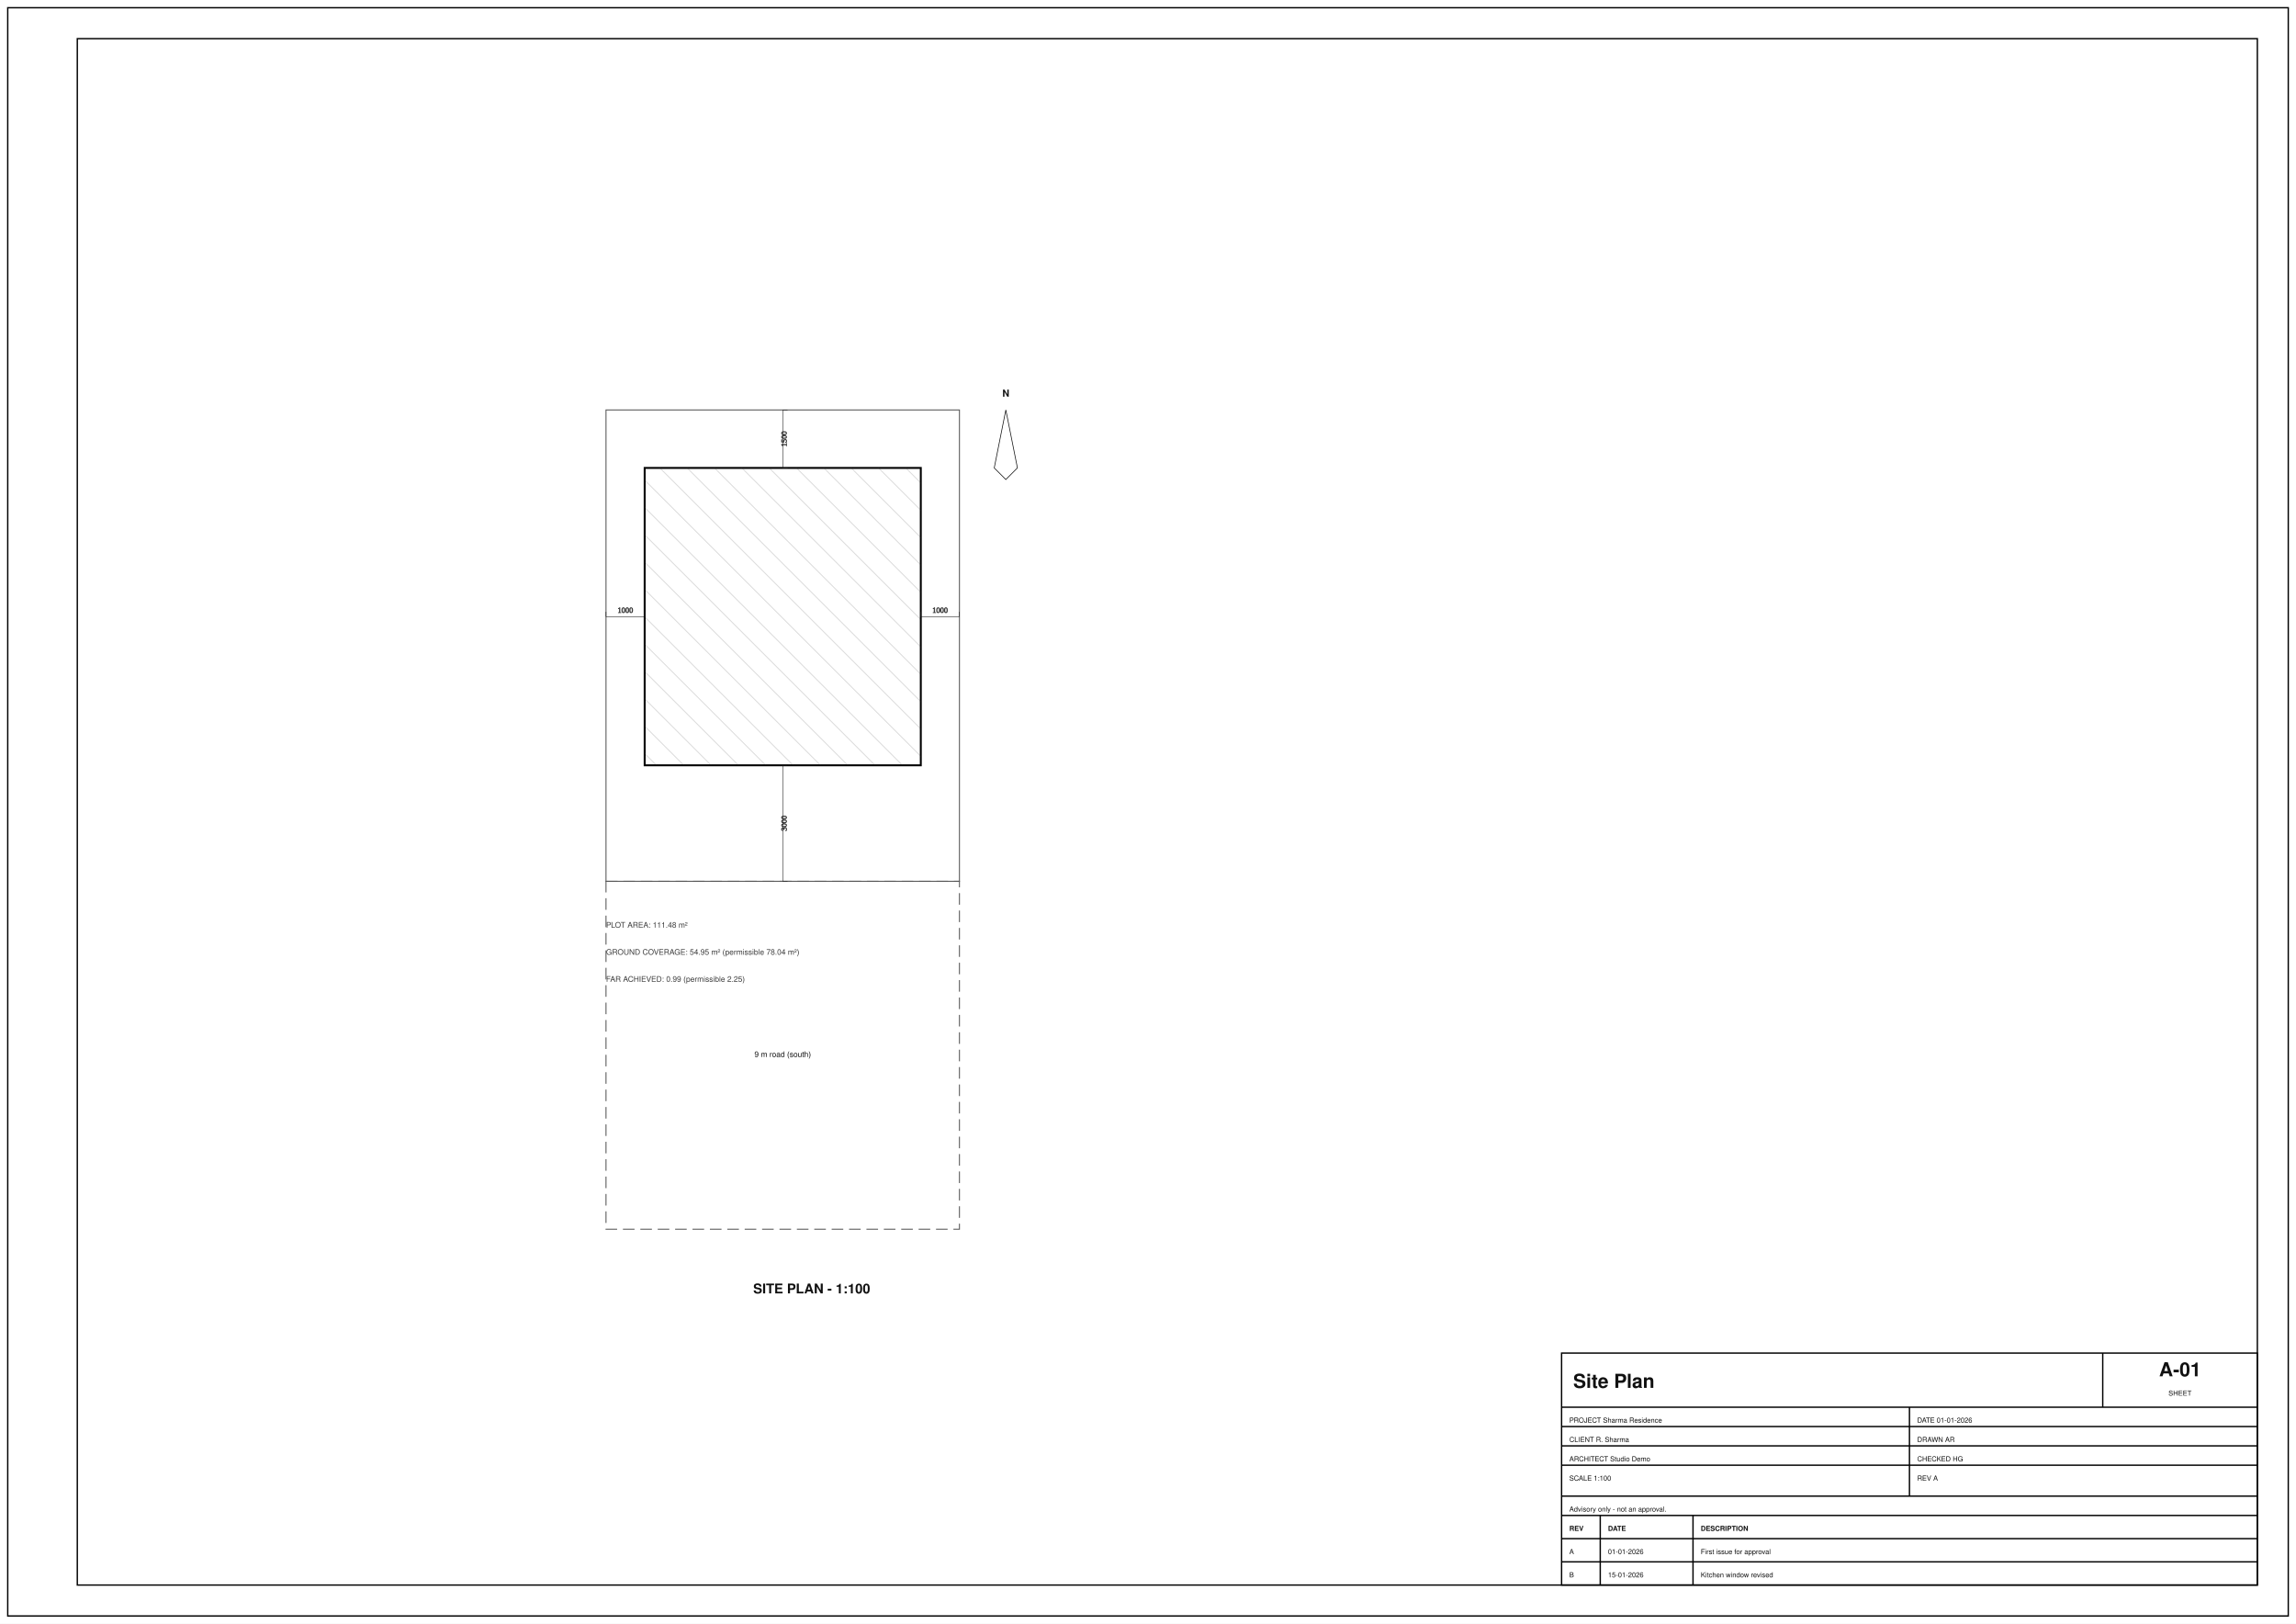
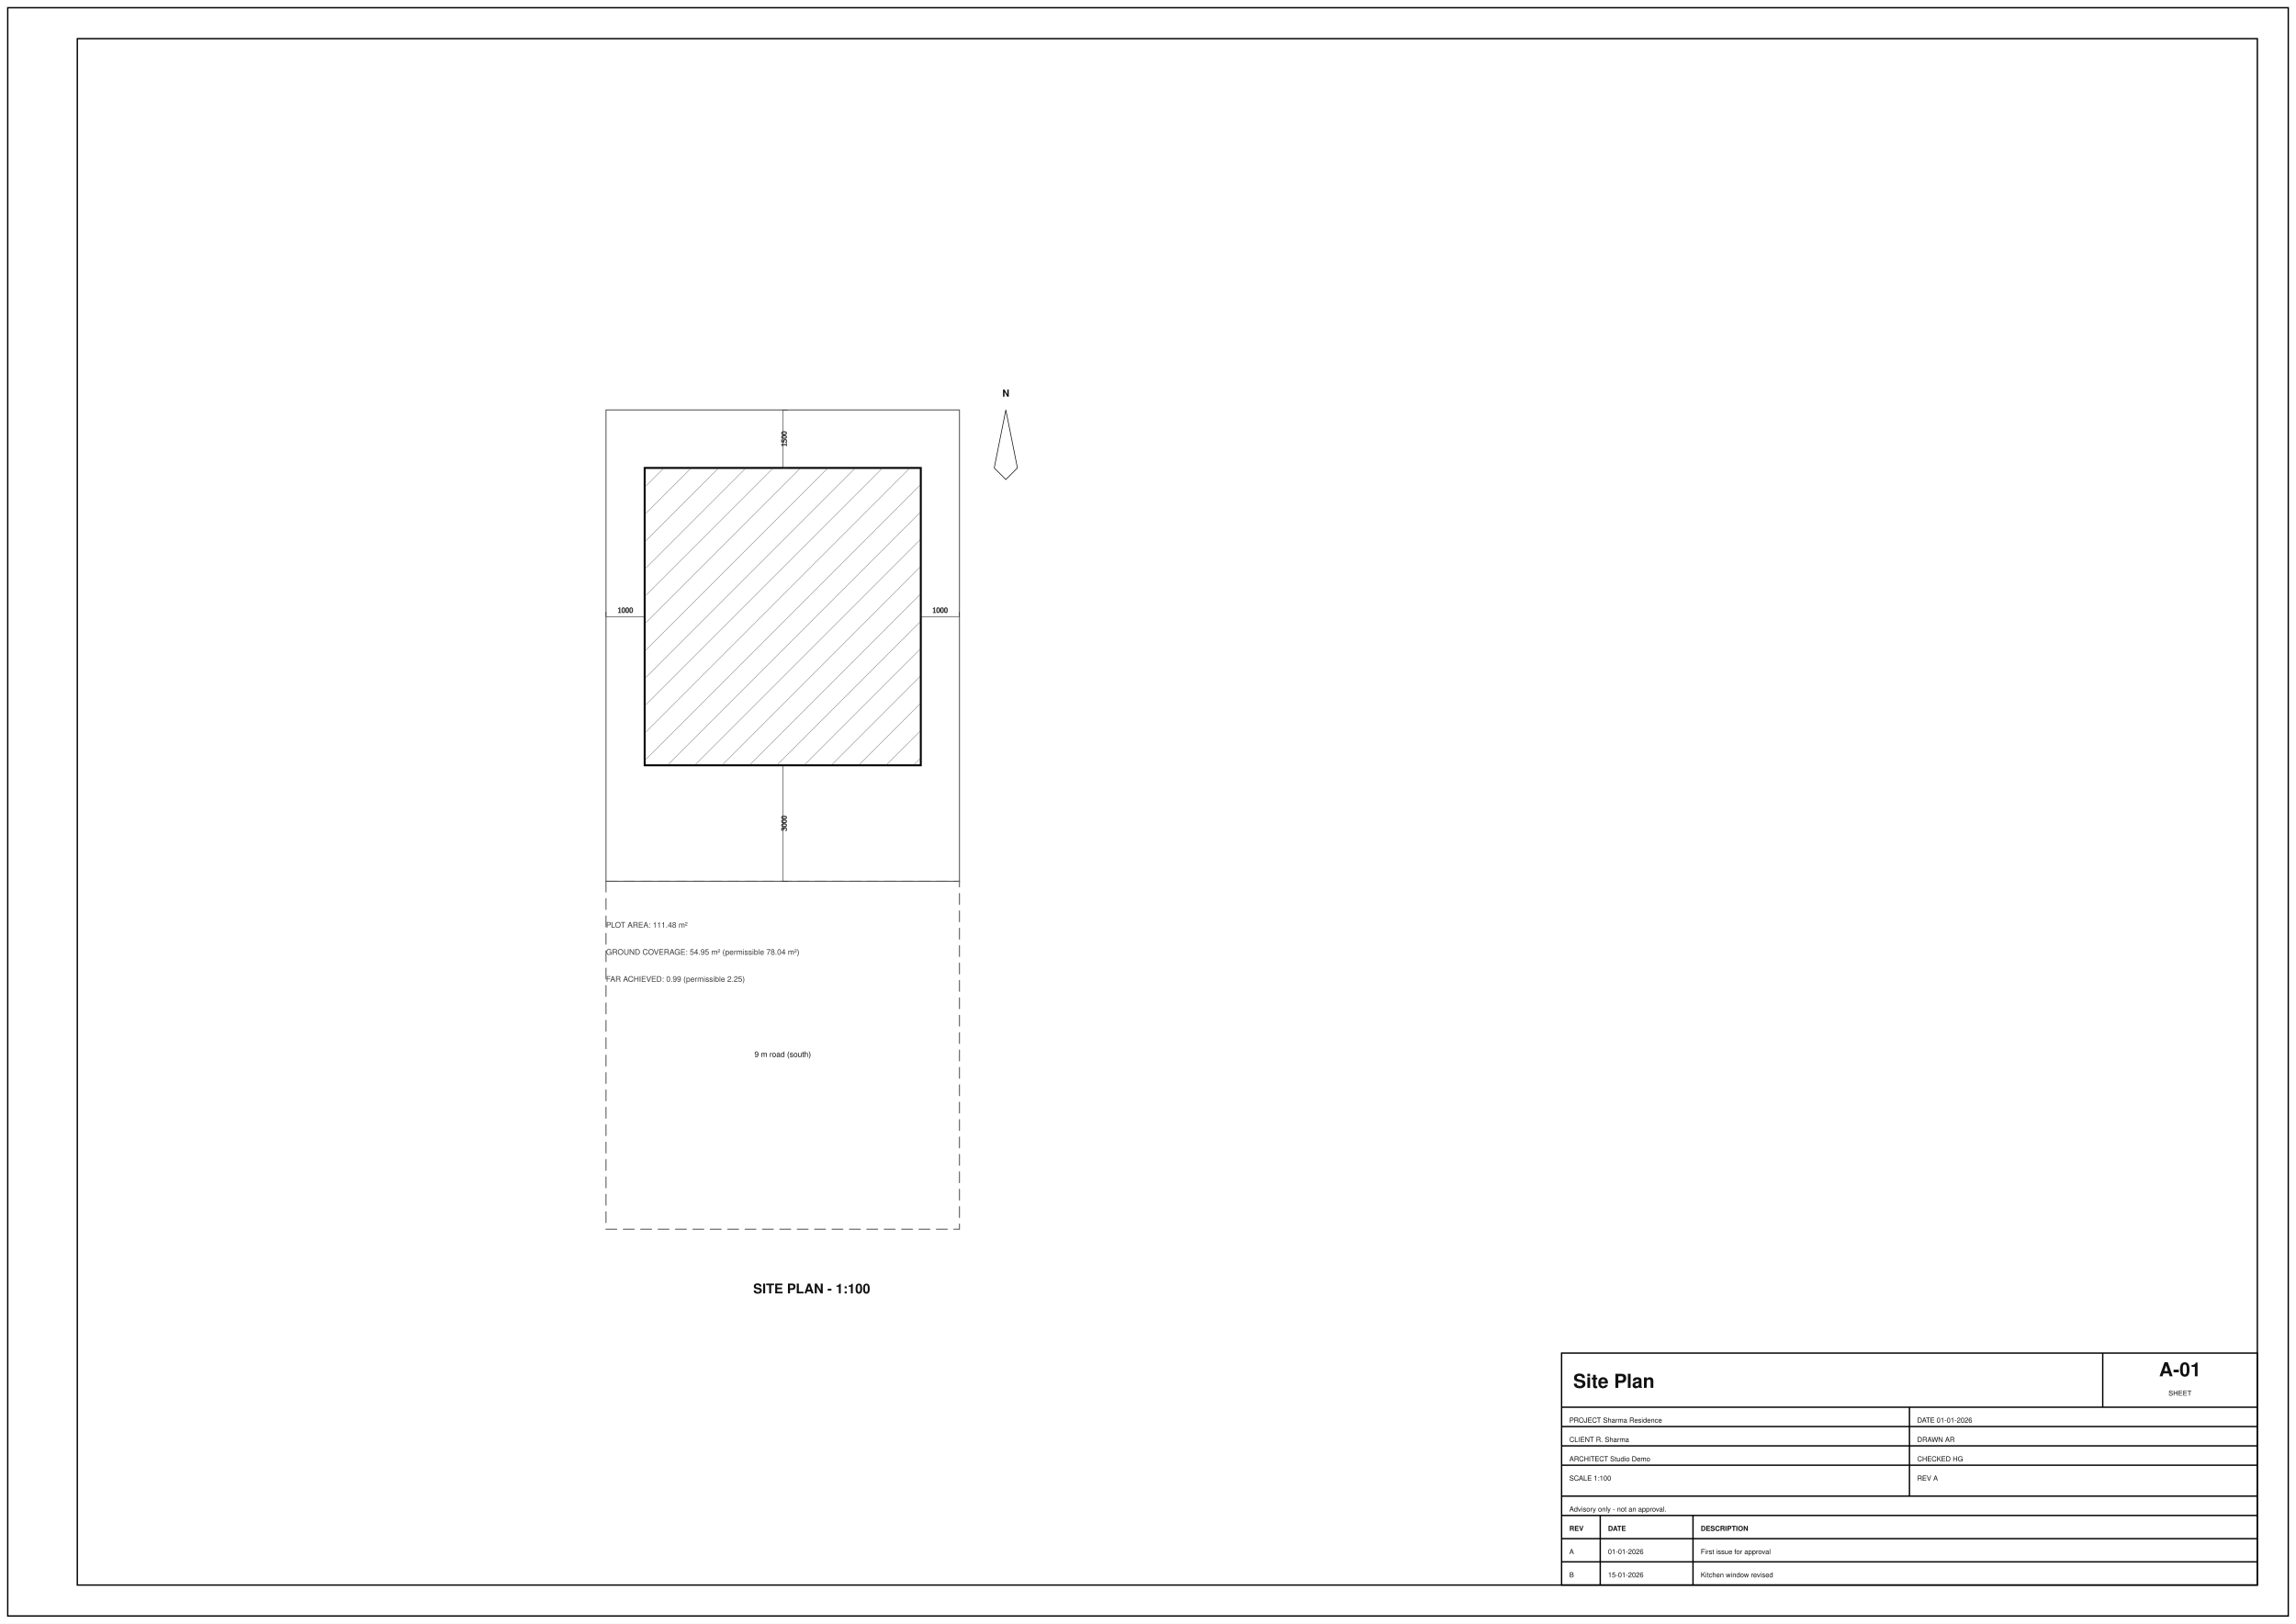
<svg xmlns="http://www.w3.org/2000/svg" width="594mm" height="420mm" viewBox="0 0 594 420" version="1.1">
  <rect x="0" y="0" width="594" height="420" fill="#ffffff" stroke="none" />
  <defs>
-     <pattern id="h-diagonal-500-45-100" width="5.000" height="5.000" patternUnits="userSpaceOnUse" patternTransform="rotate(-45)">
-       <line x1="0" y1="0" x2="0" y2="5.000" stroke="#3a3a3a" stroke-width="0.080" />
-     </pattern>
+     <clipPath id="hc-c1a38acdd10a1436" clip-rule="evenodd">
+       <path d="M 166.780 197.960 L 238.220 197.960 L 238.220 121.040 L 166.780 121.040 Z" />
+     </clipPath>
  </defs>
  <g id="g-frame">
    <g class="layer" data-layer="A-TEXT" stroke="#111111" stroke-width="0.180" fill="none" stroke-linecap="butt" stroke-linejoin="miter">
      <g font-family="Helvetica, Arial, sans-serif" fill="#111111" stroke="none">
        <text x="407.000" y="359.000" font-size="5.000" text-anchor="start" dominant-baseline="alphabetic" font-weight="600">Site Plan</text>
        <text x="564.000" y="356.000" font-size="5.000" text-anchor="middle" dominant-baseline="alphabetic" font-weight="600">A-01</text>
        <text x="564.000" y="361.000" font-size="1.800" text-anchor="middle" dominant-baseline="alphabetic">SHEET</text>
        <text x="406.000" y="368.000" font-size="1.800" text-anchor="start" dominant-baseline="alphabetic">PROJECT  Sharma Residence</text>
        <text x="406.000" y="373.000" font-size="1.800" text-anchor="start" dominant-baseline="alphabetic">CLIENT  R. Sharma</text>
        <text x="406.000" y="378.000" font-size="1.800" text-anchor="start" dominant-baseline="alphabetic">ARCHITECT  Studio Demo</text>
        <text x="406.000" y="383.000" font-size="1.800" text-anchor="start" dominant-baseline="alphabetic">SCALE  1:100</text>
        <text x="496.000" y="368.000" font-size="1.800" text-anchor="start" dominant-baseline="alphabetic">DATE  01-01-2026</text>
        <text x="496.000" y="373.000" font-size="1.800" text-anchor="start" dominant-baseline="alphabetic">DRAWN  AR</text>
        <text x="496.000" y="378.000" font-size="1.800" text-anchor="start" dominant-baseline="alphabetic">CHECKED  HG</text>
        <text x="496.000" y="383.000" font-size="1.800" text-anchor="start" dominant-baseline="alphabetic">REV  A</text>
        <text x="406.000" y="391.000" font-size="1.800" text-anchor="start" dominant-baseline="alphabetic">Advisory only - not an approval.</text>
        <text x="406.000" y="396.000" font-size="1.800" text-anchor="start" dominant-baseline="alphabetic" font-weight="600">REV</text>
        <text x="416.000" y="396.000" font-size="1.800" text-anchor="start" dominant-baseline="alphabetic" font-weight="600">DATE</text>
        <text x="440.000" y="396.000" font-size="1.800" text-anchor="start" dominant-baseline="alphabetic" font-weight="600">DESCRIPTION</text>
        <text x="406.000" y="402.000" font-size="1.800" text-anchor="start" dominant-baseline="alphabetic">A</text>
        <text x="416.000" y="402.000" font-size="1.800" text-anchor="start" dominant-baseline="alphabetic">01-01-2026</text>
        <text x="440.000" y="402.000" font-size="1.800" text-anchor="start" dominant-baseline="alphabetic">First issue for approval</text>
        <text x="406.000" y="408.000" font-size="1.800" text-anchor="start" dominant-baseline="alphabetic">B</text>
        <text x="416.000" y="408.000" font-size="1.800" text-anchor="start" dominant-baseline="alphabetic">15-01-2026</text>
        <text x="440.000" y="408.000" font-size="1.800" text-anchor="start" dominant-baseline="alphabetic">Kitchen window revised</text>
      </g>
    </g>
    <g class="layer" data-layer="A-TITL" stroke="#000000" stroke-width="0.350" fill="none" stroke-linecap="butt" stroke-linejoin="miter">
      <polygon points="2.000,2.000 592.000,2.000 592.000,418.000 2.000,418.000" fill="none" />
      <polygon points="20.000,10.000 584.000,10.000 584.000,410.000 20.000,410.000" fill="none" />
      <polygon points="404.000,350.000 584.000,350.000 584.000,410.000 404.000,410.000" fill="none" />
      <line x1="404.000" y1="364.000" x2="584.000" y2="364.000" />
      <line x1="544.000" y1="350.000" x2="544.000" y2="364.000" />
      <line x1="494.000" y1="364.000" x2="494.000" y2="387.000" />
      <line x1="404.000" y1="369.000" x2="494.000" y2="369.000" />
      <line x1="404.000" y1="374.000" x2="494.000" y2="374.000" />
      <line x1="404.000" y1="379.000" x2="494.000" y2="379.000" />
      <line x1="494.000" y1="369.000" x2="584.000" y2="369.000" />
      <line x1="494.000" y1="374.000" x2="584.000" y2="374.000" />
      <line x1="494.000" y1="379.000" x2="584.000" y2="379.000" />
      <line x1="404.000" y1="387.000" x2="584.000" y2="387.000" />
      <line x1="404.000" y1="392.000" x2="584.000" y2="392.000" />
      <line x1="414.000" y1="392.000" x2="414.000" y2="398.000" />
      <line x1="438.000" y1="392.000" x2="438.000" y2="398.000" />
      <line x1="404.000" y1="398.000" x2="584.000" y2="398.000" />
      <line x1="414.000" y1="398.000" x2="414.000" y2="404.000" />
      <line x1="438.000" y1="398.000" x2="438.000" y2="404.000" />
      <line x1="404.000" y1="404.000" x2="584.000" y2="404.000" />
      <line x1="414.000" y1="404.000" x2="414.000" y2="410.000" />
      <line x1="438.000" y1="404.000" x2="438.000" y2="410.000" />
    </g>
  </g>
  <g id="g-site">
    <g class="layer" data-layer="A-WALL" stroke="#000000" stroke-width="0.500" fill="none" stroke-linecap="butt" stroke-linejoin="miter">
      <polygon points="166.780,197.960 238.220,197.960 238.220,121.040 166.780,121.040" fill="none" />
    </g>
    <g class="layer" data-layer="A-WALL-PART" stroke="#555555" stroke-width="0.250" fill="none" stroke-linecap="butt" stroke-linejoin="miter">
      <polygon points="156.780,227.960 248.220,227.960 248.220,106.040 156.780,106.040" fill="none" />
      <polygon points="156.780,227.960 248.220,227.960 248.220,317.960 156.780,317.960" fill="none" stroke-dasharray="3.000 1.500" />
    </g>
    <g class="layer" data-layer="A-DIM" stroke="#1a1a1a" stroke-width="0.130" fill="none" stroke-linecap="butt" stroke-linejoin="miter">
      <line x1="202.500" y1="227.960" x2="202.500" y2="197.960" />
      <line x1="202.500" y1="227.960" x2="203.750" y2="227.960" />
      <line x1="202.500" y1="197.960" x2="203.750" y2="197.960" />
      <text x="203.500" y="212.960" font-size="2.000" text-anchor="middle" dominant-baseline="alphabetic" transform="rotate(-90 203.500 212.960)">3000</text>
      <line x1="202.500" y1="121.040" x2="202.500" y2="106.040" />
      <line x1="202.500" y1="121.040" x2="203.750" y2="121.040" />
      <line x1="202.500" y1="106.040" x2="203.750" y2="106.040" />
      <text x="203.500" y="113.540" font-size="2.000" text-anchor="middle" dominant-baseline="alphabetic" transform="rotate(-90 203.500 113.540)">1500</text>
      <line x1="156.780" y1="159.500" x2="166.780" y2="159.500" />
      <line x1="156.780" y1="159.500" x2="156.780" y2="158.250" />
      <line x1="166.780" y1="159.500" x2="166.780" y2="158.250" />
      <text x="161.780" y="158.500" font-size="2.000" text-anchor="middle" dominant-baseline="alphabetic">1000</text>
      <line x1="238.220" y1="159.500" x2="248.220" y2="159.500" />
      <line x1="238.220" y1="159.500" x2="238.220" y2="158.250" />
      <line x1="248.220" y1="159.500" x2="248.220" y2="158.250" />
      <text x="243.220" y="158.500" font-size="2.000" text-anchor="middle" dominant-baseline="alphabetic">1000</text>
    </g>
    <g class="layer" data-layer="A-TEXT" stroke="#111111" stroke-width="0.180" fill="none" stroke-linecap="butt" stroke-linejoin="miter">
      <polygon points="260.220,106.040 257.220,121.040 260.220,124.040 263.220,121.040" fill="none" />
      <g font-family="Helvetica, Arial, sans-serif" fill="#111111" stroke="none">
        <text x="202.500" y="272.960" font-size="2.000" text-anchor="middle" dominant-baseline="central">9 m road (south)</text>
        <text x="260.220" y="102.040" font-size="2.500" text-anchor="middle" dominant-baseline="central" font-weight="600">N</text>
      </g>
    </g>
    <g class="layer" data-layer="A-AREA" stroke="#3a3a3a" stroke-width="0.130" fill="none" stroke-linecap="butt" stroke-linejoin="miter">
-       <path d="M 166.780 197.960 L 238.220 197.960 L 238.220 121.040 L 166.780 121.040 Z" fill="url(#h-diagonal-500-45-100)" fill-rule="evenodd" stroke="none" />
+       <g clip-path="url(#hc-c1a38acdd10a1436)">
+         <path d="M 205.060 236.240 L 279.240 162.060 M 201.530 232.710 L 275.710 158.530 M 197.990 229.170 L 272.170 154.990 M 194.460 225.640 L 268.640 151.460 M 190.920 222.100 L 265.100 147.920 M 187.390 218.570 L 261.570 144.390 M 183.850 215.030 L 258.030 140.850 M 180.320 211.500 L 254.500 137.320 M 176.780 207.960 L 250.960 133.780 M 173.240 204.420 L 247.420 130.240 M 169.710 200.890 L 243.890 126.710 M 166.170 197.350 L 240.350 123.170 M 162.640 193.820 L 236.820 119.640 M 159.100 190.280 L 233.280 116.100 M 155.570 186.750 L 229.750 112.570 M 152.030 183.210 L 226.210 109.030 M 148.500 179.680 L 222.680 105.500 M 144.960 176.140 L 219.140 101.960 M 141.420 172.600 L 215.600 98.420 M 137.890 169.070 L 212.070 94.890 M 134.350 165.530 L 208.530 91.350 M 130.820 162.000 L 205.000 87.820 M 127.280 158.460 L 201.460 84.280" stroke="#3a3a3a" stroke-width="0.080" fill="none" />
+       </g>
      <g font-family="Helvetica, Arial, sans-serif" fill="#3a3a3a" stroke="none">
        <text x="156.780" y="239.960" font-size="2.000" text-anchor="start" dominant-baseline="alphabetic">PLOT AREA: 111.48 m²</text>
        <text x="156.780" y="246.960" font-size="2.000" text-anchor="start" dominant-baseline="alphabetic">GROUND COVERAGE: 54.95 m² (permissible 78.04 m²)</text>
        <text x="156.780" y="253.960" font-size="2.000" text-anchor="start" dominant-baseline="alphabetic">FAR ACHIEVED: 0.99 (permissible 2.25)</text>
      </g>
    </g>
  </g>
  <g id="g-site-label">
    <g class="layer" data-layer="A-TEXT" stroke="#111111" stroke-width="0.180" fill="none" stroke-linecap="butt" stroke-linejoin="miter">
      <g font-family="Helvetica, Arial, sans-serif" fill="#111111" stroke="none">
        <text x="210.000" y="332.960" font-size="3.500" text-anchor="middle" dominant-baseline="hanging" font-weight="600">SITE PLAN - 1:100</text>
      </g>
    </g>
  </g>
</svg>
